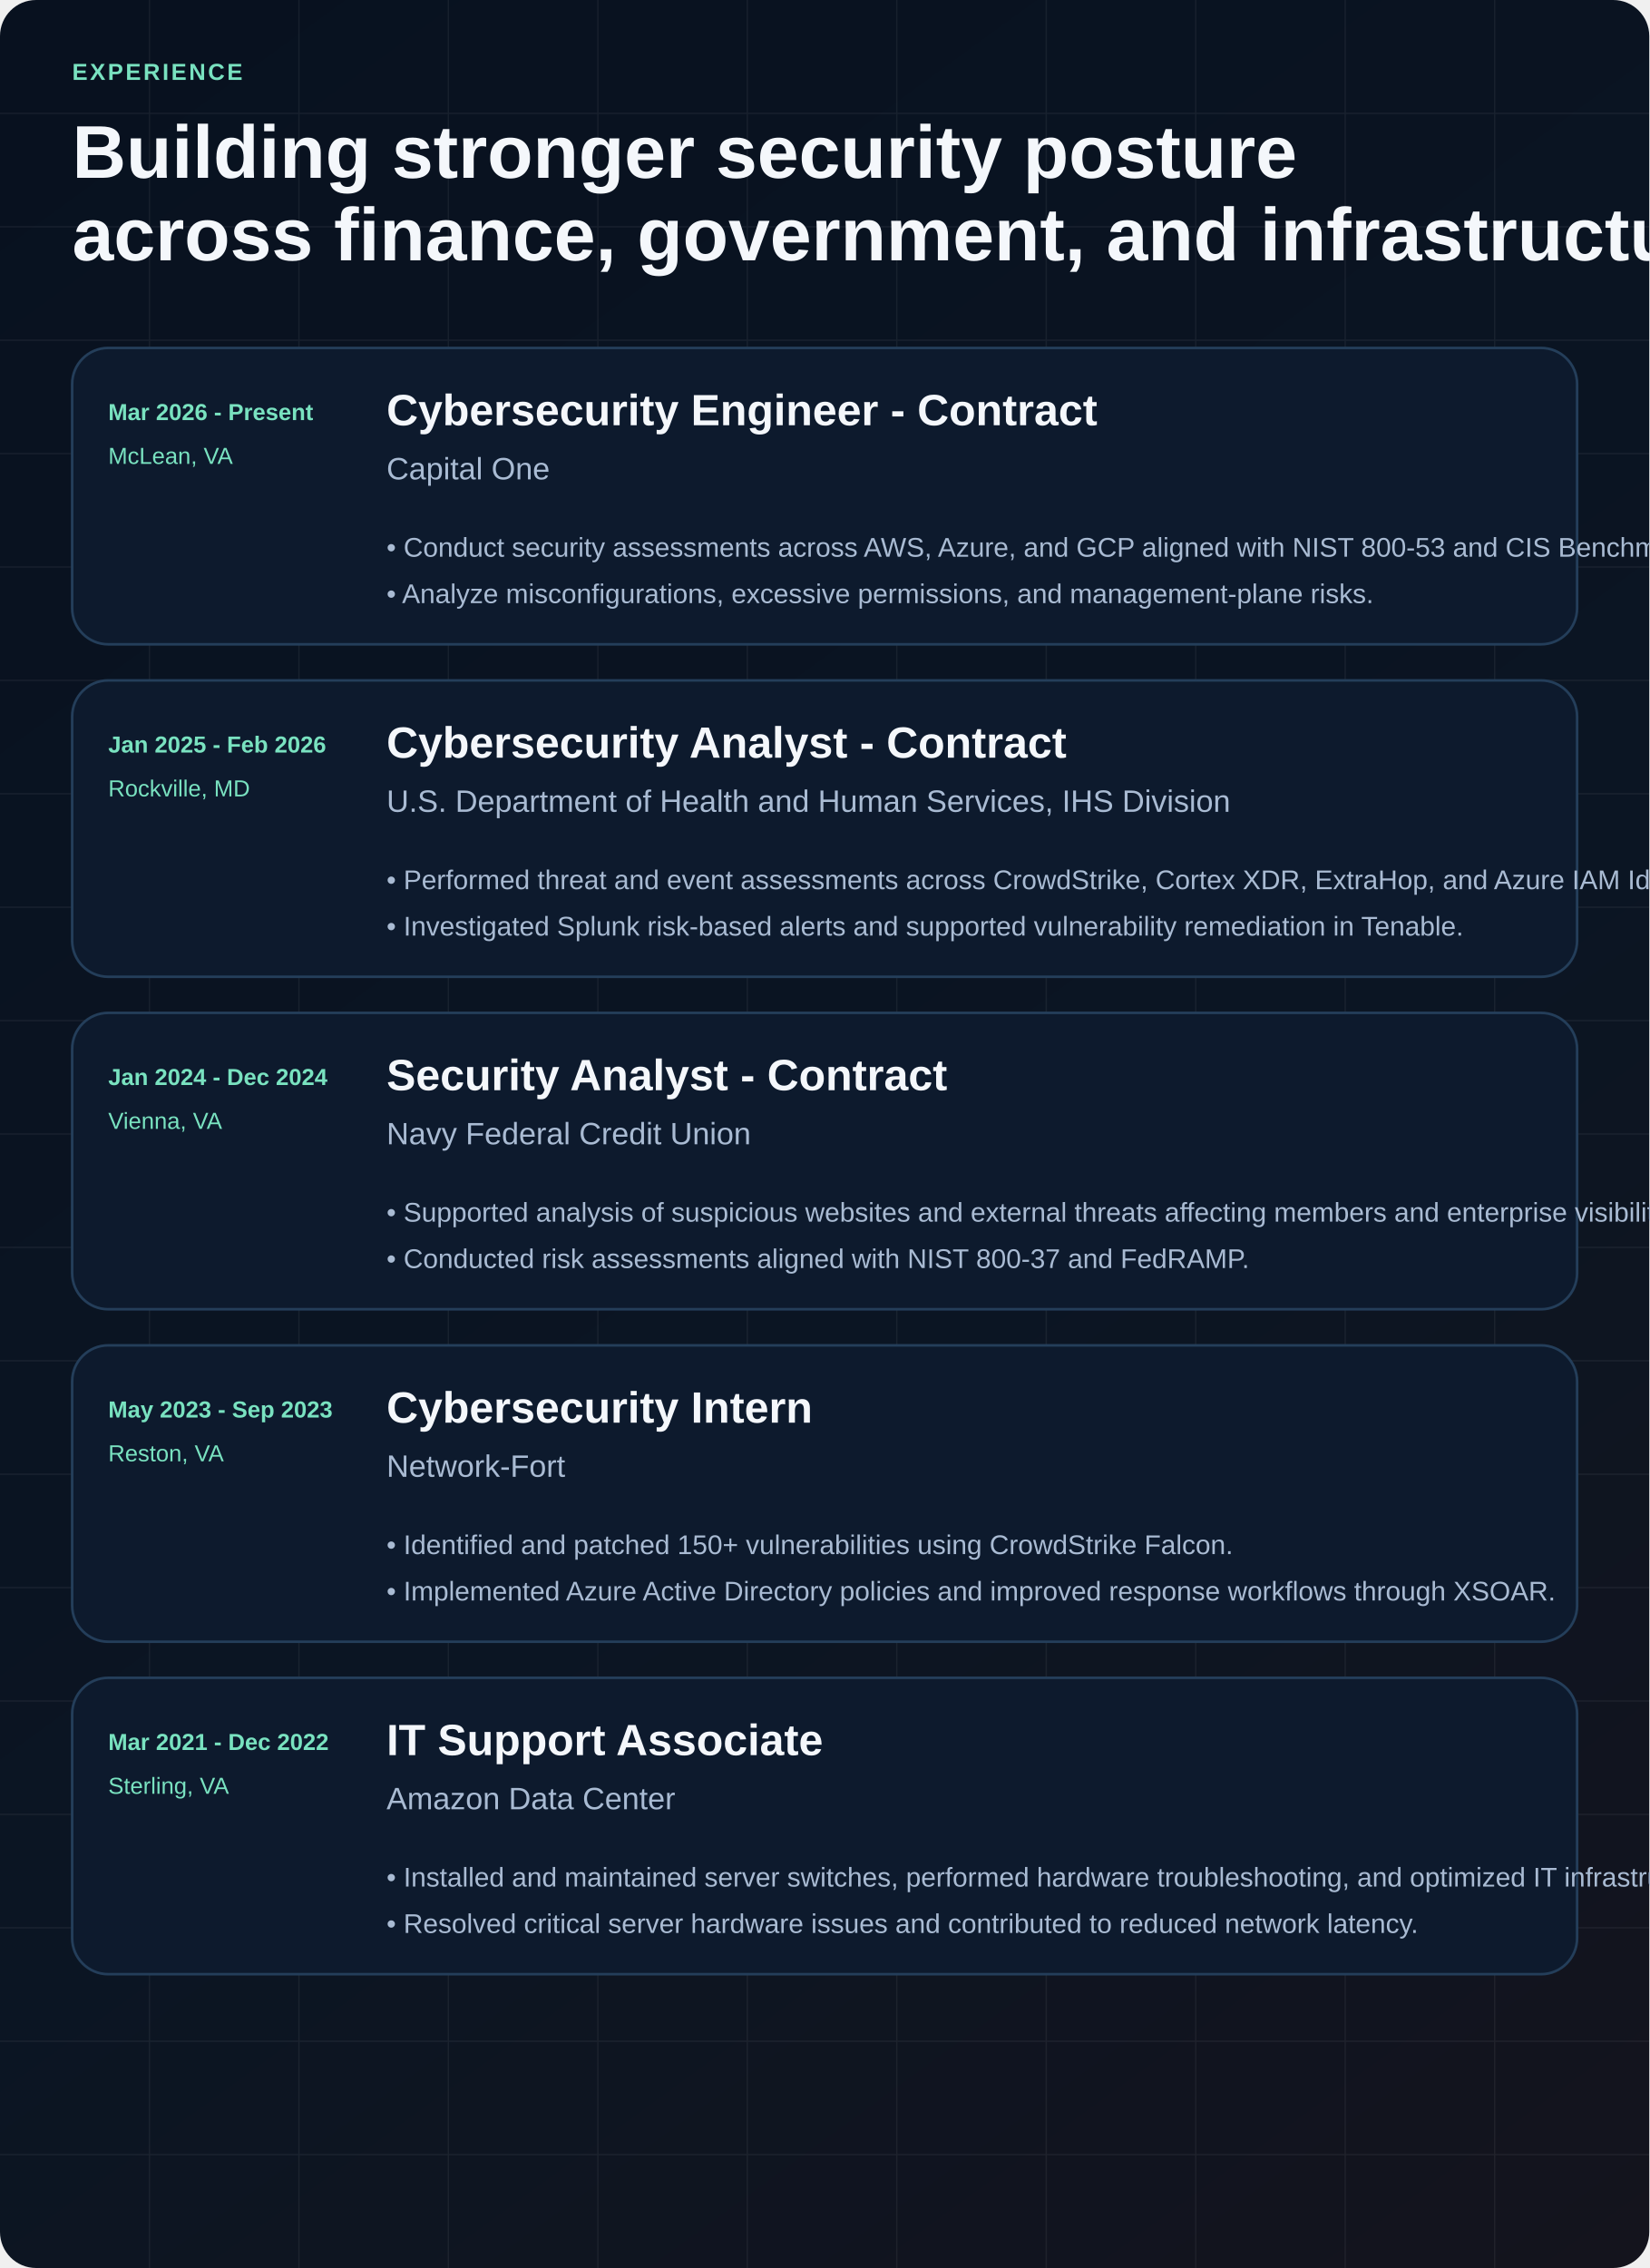
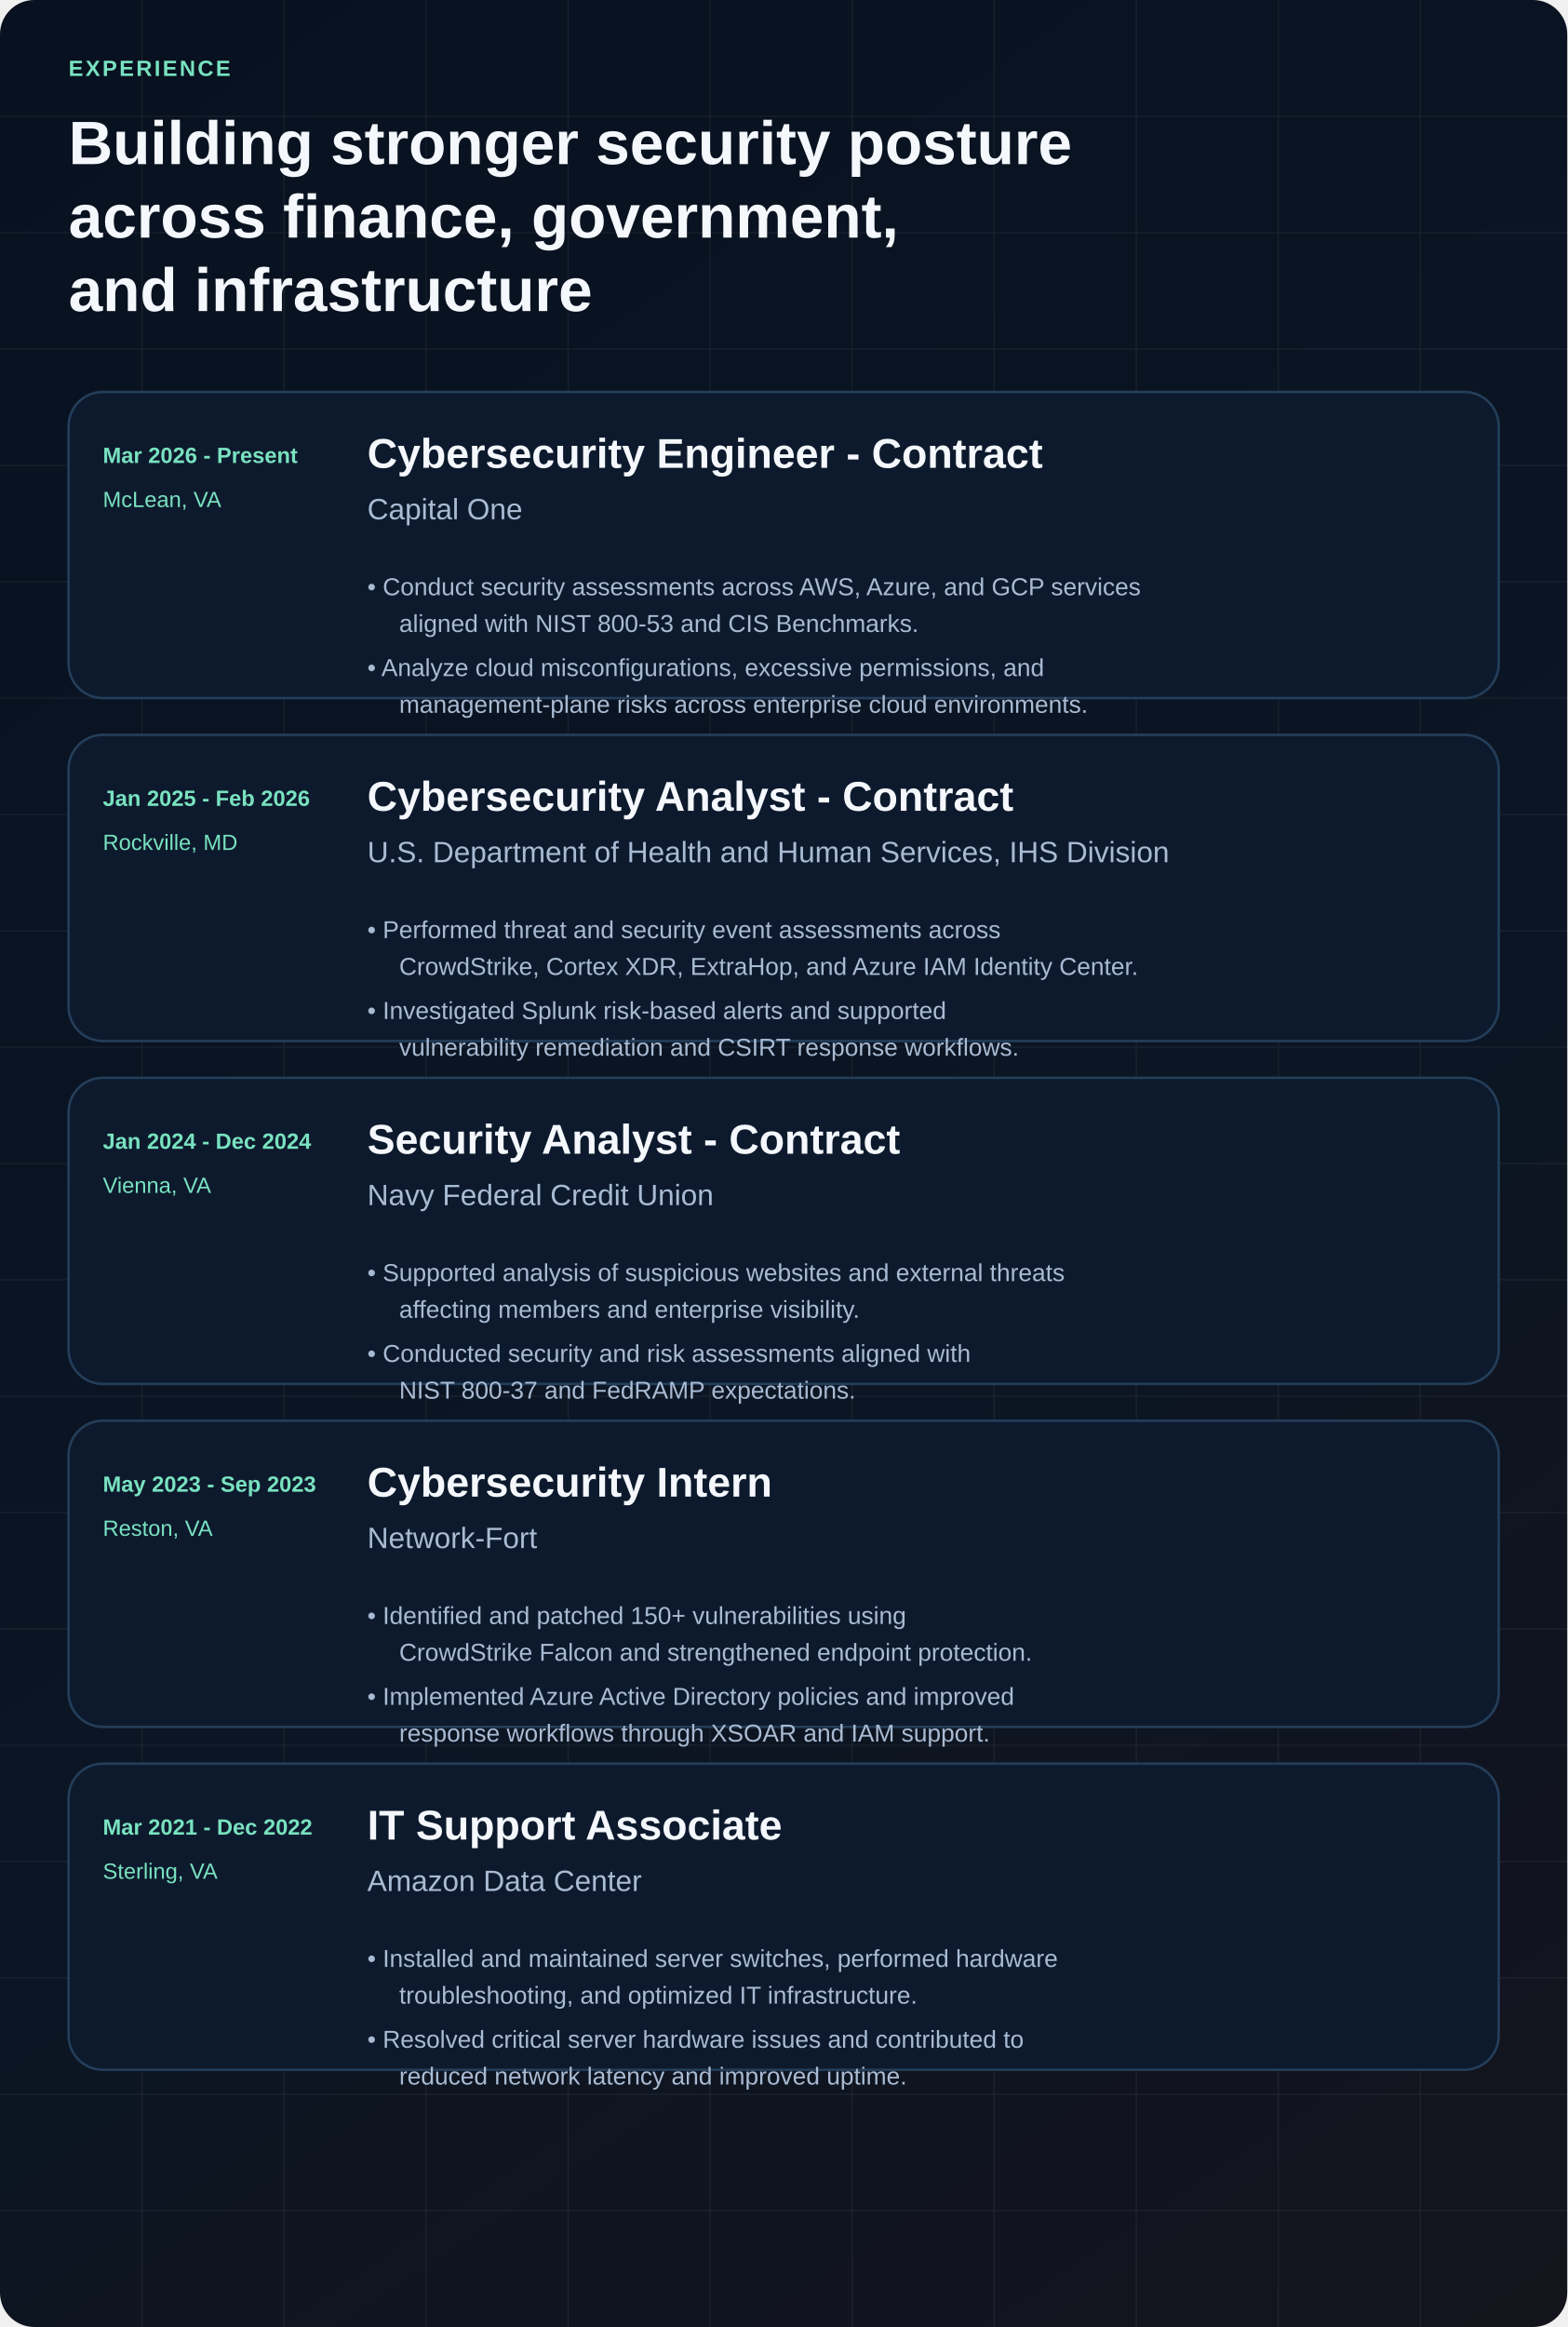
- <svg xmlns="http://www.w3.org/2000/svg" width="1280" height="1760" viewBox="0 0 1280 1760" fill="none">
+ <svg xmlns="http://www.w3.org/2000/svg" width="1280" height="1900" viewBox="0 0 1280 1900" fill="none">
  <defs>
-     <linearGradient id="bg" x1="0" y1="0" x2="1280" y2="1760" gradientUnits="userSpaceOnUse">
+     <linearGradient id="bg" x1="0" y1="0" x2="1280" y2="1900" gradientUnits="userSpaceOnUse">
      <stop stop-color="#08111F" />
      <stop offset="0.58" stop-color="#0B1523" />
      <stop offset="1" stop-color="#14141D" />
    </linearGradient>
  </defs>
-   <rect width="1280" height="1760" rx="28" fill="url(#bg)" />
+   <rect width="1280" height="1900" rx="28" fill="url(#bg)" />
  <g opacity="0.06">
-     <path d="M0 88H1280" stroke="white" />
-     <path d="M0 176H1280" stroke="white" />
-     <path d="M0 264H1280" stroke="white" />
-     <path d="M0 352H1280" stroke="white" />
-     <path d="M0 440H1280" stroke="white" />
-     <path d="M0 528H1280" stroke="white" />
-     <path d="M0 616H1280" stroke="white" />
-     <path d="M0 704H1280" stroke="white" />
-     <path d="M0 792H1280" stroke="white" />
-     <path d="M0 880H1280" stroke="white" />
-     <path d="M0 968H1280" stroke="white" />
-     <path d="M0 1056H1280" stroke="white" />
-     <path d="M0 1144H1280" stroke="white" />
-     <path d="M0 1232H1280" stroke="white" />
-     <path d="M0 1320H1280" stroke="white" />
-     <path d="M0 1408H1280" stroke="white" />
-     <path d="M0 1496H1280" stroke="white" />
-     <path d="M0 1584H1280" stroke="white" />
-     <path d="M0 1672H1280" stroke="white" />
-     <path d="M116 0V1760" stroke="white" />
-     <path d="M232 0V1760" stroke="white" />
-     <path d="M348 0V1760" stroke="white" />
-     <path d="M464 0V1760" stroke="white" />
-     <path d="M580 0V1760" stroke="white" />
-     <path d="M696 0V1760" stroke="white" />
-     <path d="M812 0V1760" stroke="white" />
-     <path d="M928 0V1760" stroke="white" />
-     <path d="M1044 0V1760" stroke="white" />
-     <path d="M1160 0V1760" stroke="white" />
+     <path d="M0 95H1280" stroke="white" />
+     <path d="M0 190H1280" stroke="white" />
+     <path d="M0 285H1280" stroke="white" />
+     <path d="M0 380H1280" stroke="white" />
+     <path d="M0 475H1280" stroke="white" />
+     <path d="M0 570H1280" stroke="white" />
+     <path d="M0 665H1280" stroke="white" />
+     <path d="M0 760H1280" stroke="white" />
+     <path d="M0 855H1280" stroke="white" />
+     <path d="M0 950H1280" stroke="white" />
+     <path d="M0 1045H1280" stroke="white" />
+     <path d="M0 1140H1280" stroke="white" />
+     <path d="M0 1235H1280" stroke="white" />
+     <path d="M0 1330H1280" stroke="white" />
+     <path d="M0 1425H1280" stroke="white" />
+     <path d="M0 1520H1280" stroke="white" />
+     <path d="M0 1615H1280" stroke="white" />
+     <path d="M0 1710H1280" stroke="white" />
+     <path d="M0 1805H1280" stroke="white" />
+     <path d="M116 0V1900" stroke="white" />
+     <path d="M232 0V1900" stroke="white" />
+     <path d="M348 0V1900" stroke="white" />
+     <path d="M464 0V1900" stroke="white" />
+     <path d="M580 0V1900" stroke="white" />
+     <path d="M696 0V1900" stroke="white" />
+     <path d="M812 0V1900" stroke="white" />
+     <path d="M928 0V1900" stroke="white" />
+     <path d="M1044 0V1900" stroke="white" />
+     <path d="M1160 0V1900" stroke="white" />
  </g>
  <text x="56" y="62" fill="#79E2C0" font-family="Arial, Helvetica, sans-serif" font-size="18" font-weight="700" letter-spacing="1.8">EXPERIENCE</text>
-   <text x="56" y="138" fill="#F4F7FB" font-family="Arial, Helvetica, sans-serif" font-size="58" font-weight="800">Building stronger security posture</text>
-   <text x="56" y="202" fill="#F4F7FB" font-family="Arial, Helvetica, sans-serif" font-size="58" font-weight="800">across finance, government, and infrastructure</text>
-   <rect x="56" y="270" width="1168" height="230" rx="28" fill="#0D1A2D" stroke="#243E5A" stroke-width="2" />
-   <rect x="56" y="528" width="1168" height="230" rx="28" fill="#0D1A2D" stroke="#243E5A" stroke-width="2" />
-   <rect x="56" y="786" width="1168" height="230" rx="28" fill="#0D1A2D" stroke="#243E5A" stroke-width="2" />
-   <rect x="56" y="1044" width="1168" height="230" rx="28" fill="#0D1A2D" stroke="#243E5A" stroke-width="2" />
-   <rect x="56" y="1302" width="1168" height="230" rx="28" fill="#0D1A2D" stroke="#243E5A" stroke-width="2" />
-   <text x="84" y="326" fill="#79E2C0" font-family="Arial, Helvetica, sans-serif" font-size="18" font-weight="700">Mar 2026 - Present</text>
-   <text x="84" y="360" fill="#79E2C0" font-family="Arial, Helvetica, sans-serif" font-size="18">McLean, VA</text>
-   <text x="300" y="330" fill="#F4F7FB" font-family="Arial, Helvetica, sans-serif" font-size="34" font-weight="800">Cybersecurity Engineer - Contract</text>
-   <text x="300" y="372" fill="#A9BBD3" font-family="Arial, Helvetica, sans-serif" font-size="24">Capital One</text>
-   <text x="300" y="432" fill="#A9BBD3" font-family="Arial, Helvetica, sans-serif" font-size="21">• Conduct security assessments across AWS, Azure, and GCP aligned with NIST 800-53 and CIS Benchmarks.</text>
-   <text x="300" y="468" fill="#A9BBD3" font-family="Arial, Helvetica, sans-serif" font-size="21">• Analyze misconfigurations, excessive permissions, and management-plane risks.</text>
-   <text x="84" y="584" fill="#79E2C0" font-family="Arial, Helvetica, sans-serif" font-size="18" font-weight="700">Jan 2025 - Feb 2026</text>
-   <text x="84" y="618" fill="#79E2C0" font-family="Arial, Helvetica, sans-serif" font-size="18">Rockville, MD</text>
-   <text x="300" y="588" fill="#F4F7FB" font-family="Arial, Helvetica, sans-serif" font-size="34" font-weight="800">Cybersecurity Analyst - Contract</text>
-   <text x="300" y="630" fill="#A9BBD3" font-family="Arial, Helvetica, sans-serif" font-size="24">U.S. Department of Health and Human Services, IHS Division</text>
-   <text x="300" y="690" fill="#A9BBD3" font-family="Arial, Helvetica, sans-serif" font-size="21">• Performed threat and event assessments across CrowdStrike, Cortex XDR, ExtraHop, and Azure IAM Identity Center.</text>
-   <text x="300" y="726" fill="#A9BBD3" font-family="Arial, Helvetica, sans-serif" font-size="21">• Investigated Splunk risk-based alerts and supported vulnerability remediation in Tenable.</text>
-   <text x="84" y="842" fill="#79E2C0" font-family="Arial, Helvetica, sans-serif" font-size="18" font-weight="700">Jan 2024 - Dec 2024</text>
-   <text x="84" y="876" fill="#79E2C0" font-family="Arial, Helvetica, sans-serif" font-size="18">Vienna, VA</text>
-   <text x="300" y="846" fill="#F4F7FB" font-family="Arial, Helvetica, sans-serif" font-size="34" font-weight="800">Security Analyst - Contract</text>
-   <text x="300" y="888" fill="#A9BBD3" font-family="Arial, Helvetica, sans-serif" font-size="24">Navy Federal Credit Union</text>
-   <text x="300" y="948" fill="#A9BBD3" font-family="Arial, Helvetica, sans-serif" font-size="21">• Supported analysis of suspicious websites and external threats affecting members and enterprise visibility.</text>
-   <text x="300" y="984" fill="#A9BBD3" font-family="Arial, Helvetica, sans-serif" font-size="21">• Conducted risk assessments aligned with NIST 800-37 and FedRAMP.</text>
-   <text x="84" y="1100" fill="#79E2C0" font-family="Arial, Helvetica, sans-serif" font-size="18" font-weight="700">May 2023 - Sep 2023</text>
-   <text x="84" y="1134" fill="#79E2C0" font-family="Arial, Helvetica, sans-serif" font-size="18">Reston, VA</text>
-   <text x="300" y="1104" fill="#F4F7FB" font-family="Arial, Helvetica, sans-serif" font-size="34" font-weight="800">Cybersecurity Intern</text>
-   <text x="300" y="1146" fill="#A9BBD3" font-family="Arial, Helvetica, sans-serif" font-size="24">Network-Fort</text>
-   <text x="300" y="1206" fill="#A9BBD3" font-family="Arial, Helvetica, sans-serif" font-size="21">• Identified and patched 150+ vulnerabilities using CrowdStrike Falcon.</text>
-   <text x="300" y="1242" fill="#A9BBD3" font-family="Arial, Helvetica, sans-serif" font-size="21">• Implemented Azure Active Directory policies and improved response workflows through XSOAR.</text>
-   <text x="84" y="1358" fill="#79E2C0" font-family="Arial, Helvetica, sans-serif" font-size="18" font-weight="700">Mar 2021 - Dec 2022</text>
-   <text x="84" y="1392" fill="#79E2C0" font-family="Arial, Helvetica, sans-serif" font-size="18">Sterling, VA</text>
-   <text x="300" y="1362" fill="#F4F7FB" font-family="Arial, Helvetica, sans-serif" font-size="34" font-weight="800">IT Support Associate</text>
-   <text x="300" y="1404" fill="#A9BBD3" font-family="Arial, Helvetica, sans-serif" font-size="24">Amazon Data Center</text>
-   <text x="300" y="1464" fill="#A9BBD3" font-family="Arial, Helvetica, sans-serif" font-size="21">• Installed and maintained server switches, performed hardware troubleshooting, and optimized IT infrastructure.</text>
-   <text x="300" y="1500" fill="#A9BBD3" font-family="Arial, Helvetica, sans-serif" font-size="21">• Resolved critical server hardware issues and contributed to reduced network latency.</text>
+   <text x="56" y="134" fill="#F4F7FB" font-family="Arial, Helvetica, sans-serif" font-size="50" font-weight="800">Building stronger security posture</text>
+   <text x="56" y="194" fill="#F4F7FB" font-family="Arial, Helvetica, sans-serif" font-size="50" font-weight="800">across finance, government,</text>
+   <text x="56" y="254" fill="#F4F7FB" font-family="Arial, Helvetica, sans-serif" font-size="50" font-weight="800">and infrastructure</text>
+   <rect x="56" y="320" width="1168" height="250" rx="28" fill="#0D1A2D" stroke="#243E5A" stroke-width="2" />
+   <rect x="56" y="600" width="1168" height="250" rx="28" fill="#0D1A2D" stroke="#243E5A" stroke-width="2" />
+   <rect x="56" y="880" width="1168" height="250" rx="28" fill="#0D1A2D" stroke="#243E5A" stroke-width="2" />
+   <rect x="56" y="1160" width="1168" height="250" rx="28" fill="#0D1A2D" stroke="#243E5A" stroke-width="2" />
+   <rect x="56" y="1440" width="1168" height="250" rx="28" fill="#0D1A2D" stroke="#243E5A" stroke-width="2" />
+   <text x="84" y="378" fill="#79E2C0" font-family="Arial, Helvetica, sans-serif" font-size="18" font-weight="700">Mar 2026 - Present</text>
+   <text x="84" y="414" fill="#79E2C0" font-family="Arial, Helvetica, sans-serif" font-size="18">McLean, VA</text>
+   <text x="300" y="382" fill="#F4F7FB" font-family="Arial, Helvetica, sans-serif" font-size="34" font-weight="800">Cybersecurity Engineer - Contract</text>
+   <text x="300" y="424" fill="#A9BBD3" font-family="Arial, Helvetica, sans-serif" font-size="24">Capital One</text>
+   <text x="300" y="486" fill="#A9BBD3" font-family="Arial, Helvetica, sans-serif" font-size="20">• Conduct security assessments across AWS, Azure, and GCP services</text>
+   <text x="326" y="516" fill="#A9BBD3" font-family="Arial, Helvetica, sans-serif" font-size="20">aligned with NIST 800-53 and CIS Benchmarks.</text>
+   <text x="300" y="552" fill="#A9BBD3" font-family="Arial, Helvetica, sans-serif" font-size="20">• Analyze cloud misconfigurations, excessive permissions, and</text>
+   <text x="326" y="582" fill="#A9BBD3" font-family="Arial, Helvetica, sans-serif" font-size="20">management-plane risks across enterprise cloud environments.</text>
+   <text x="84" y="658" fill="#79E2C0" font-family="Arial, Helvetica, sans-serif" font-size="18" font-weight="700">Jan 2025 - Feb 2026</text>
+   <text x="84" y="694" fill="#79E2C0" font-family="Arial, Helvetica, sans-serif" font-size="18">Rockville, MD</text>
+   <text x="300" y="662" fill="#F4F7FB" font-family="Arial, Helvetica, sans-serif" font-size="34" font-weight="800">Cybersecurity Analyst - Contract</text>
+   <text x="300" y="704" fill="#A9BBD3" font-family="Arial, Helvetica, sans-serif" font-size="24">U.S. Department of Health and Human Services, IHS Division</text>
+   <text x="300" y="766" fill="#A9BBD3" font-family="Arial, Helvetica, sans-serif" font-size="20">• Performed threat and security event assessments across</text>
+   <text x="326" y="796" fill="#A9BBD3" font-family="Arial, Helvetica, sans-serif" font-size="20">CrowdStrike, Cortex XDR, ExtraHop, and Azure IAM Identity Center.</text>
+   <text x="300" y="832" fill="#A9BBD3" font-family="Arial, Helvetica, sans-serif" font-size="20">• Investigated Splunk risk-based alerts and supported</text>
+   <text x="326" y="862" fill="#A9BBD3" font-family="Arial, Helvetica, sans-serif" font-size="20">vulnerability remediation and CSIRT response workflows.</text>
+   <text x="84" y="938" fill="#79E2C0" font-family="Arial, Helvetica, sans-serif" font-size="18" font-weight="700">Jan 2024 - Dec 2024</text>
+   <text x="84" y="974" fill="#79E2C0" font-family="Arial, Helvetica, sans-serif" font-size="18">Vienna, VA</text>
+   <text x="300" y="942" fill="#F4F7FB" font-family="Arial, Helvetica, sans-serif" font-size="34" font-weight="800">Security Analyst - Contract</text>
+   <text x="300" y="984" fill="#A9BBD3" font-family="Arial, Helvetica, sans-serif" font-size="24">Navy Federal Credit Union</text>
+   <text x="300" y="1046" fill="#A9BBD3" font-family="Arial, Helvetica, sans-serif" font-size="20">• Supported analysis of suspicious websites and external threats</text>
+   <text x="326" y="1076" fill="#A9BBD3" font-family="Arial, Helvetica, sans-serif" font-size="20">affecting members and enterprise visibility.</text>
+   <text x="300" y="1112" fill="#A9BBD3" font-family="Arial, Helvetica, sans-serif" font-size="20">• Conducted security and risk assessments aligned with</text>
+   <text x="326" y="1142" fill="#A9BBD3" font-family="Arial, Helvetica, sans-serif" font-size="20">NIST 800-37 and FedRAMP expectations.</text>
+   <text x="84" y="1218" fill="#79E2C0" font-family="Arial, Helvetica, sans-serif" font-size="18" font-weight="700">May 2023 - Sep 2023</text>
+   <text x="84" y="1254" fill="#79E2C0" font-family="Arial, Helvetica, sans-serif" font-size="18">Reston, VA</text>
+   <text x="300" y="1222" fill="#F4F7FB" font-family="Arial, Helvetica, sans-serif" font-size="34" font-weight="800">Cybersecurity Intern</text>
+   <text x="300" y="1264" fill="#A9BBD3" font-family="Arial, Helvetica, sans-serif" font-size="24">Network-Fort</text>
+   <text x="300" y="1326" fill="#A9BBD3" font-family="Arial, Helvetica, sans-serif" font-size="20">• Identified and patched 150+ vulnerabilities using</text>
+   <text x="326" y="1356" fill="#A9BBD3" font-family="Arial, Helvetica, sans-serif" font-size="20">CrowdStrike Falcon and strengthened endpoint protection.</text>
+   <text x="300" y="1392" fill="#A9BBD3" font-family="Arial, Helvetica, sans-serif" font-size="20">• Implemented Azure Active Directory policies and improved</text>
+   <text x="326" y="1422" fill="#A9BBD3" font-family="Arial, Helvetica, sans-serif" font-size="20">response workflows through XSOAR and IAM support.</text>
+   <text x="84" y="1498" fill="#79E2C0" font-family="Arial, Helvetica, sans-serif" font-size="18" font-weight="700">Mar 2021 - Dec 2022</text>
+   <text x="84" y="1534" fill="#79E2C0" font-family="Arial, Helvetica, sans-serif" font-size="18">Sterling, VA</text>
+   <text x="300" y="1502" fill="#F4F7FB" font-family="Arial, Helvetica, sans-serif" font-size="34" font-weight="800">IT Support Associate</text>
+   <text x="300" y="1544" fill="#A9BBD3" font-family="Arial, Helvetica, sans-serif" font-size="24">Amazon Data Center</text>
+   <text x="300" y="1606" fill="#A9BBD3" font-family="Arial, Helvetica, sans-serif" font-size="20">• Installed and maintained server switches, performed hardware</text>
+   <text x="326" y="1636" fill="#A9BBD3" font-family="Arial, Helvetica, sans-serif" font-size="20">troubleshooting, and optimized IT infrastructure.</text>
+   <text x="300" y="1672" fill="#A9BBD3" font-family="Arial, Helvetica, sans-serif" font-size="20">• Resolved critical server hardware issues and contributed to</text>
+   <text x="326" y="1702" fill="#A9BBD3" font-family="Arial, Helvetica, sans-serif" font-size="20">reduced network latency and improved uptime.</text>
</svg>
